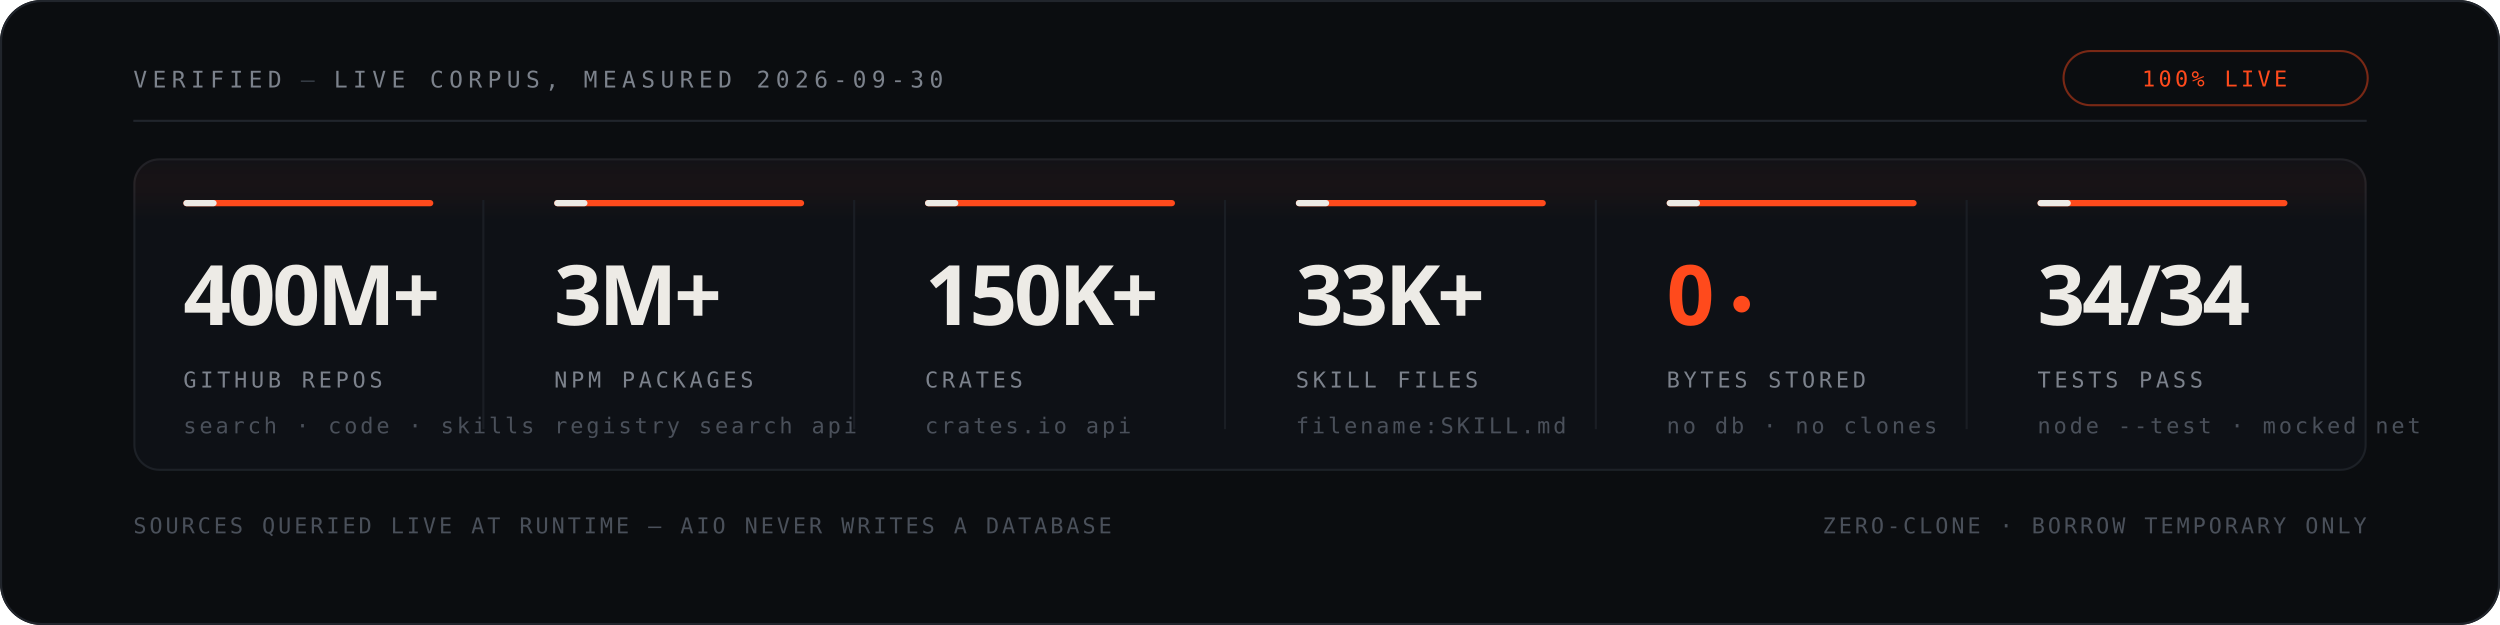
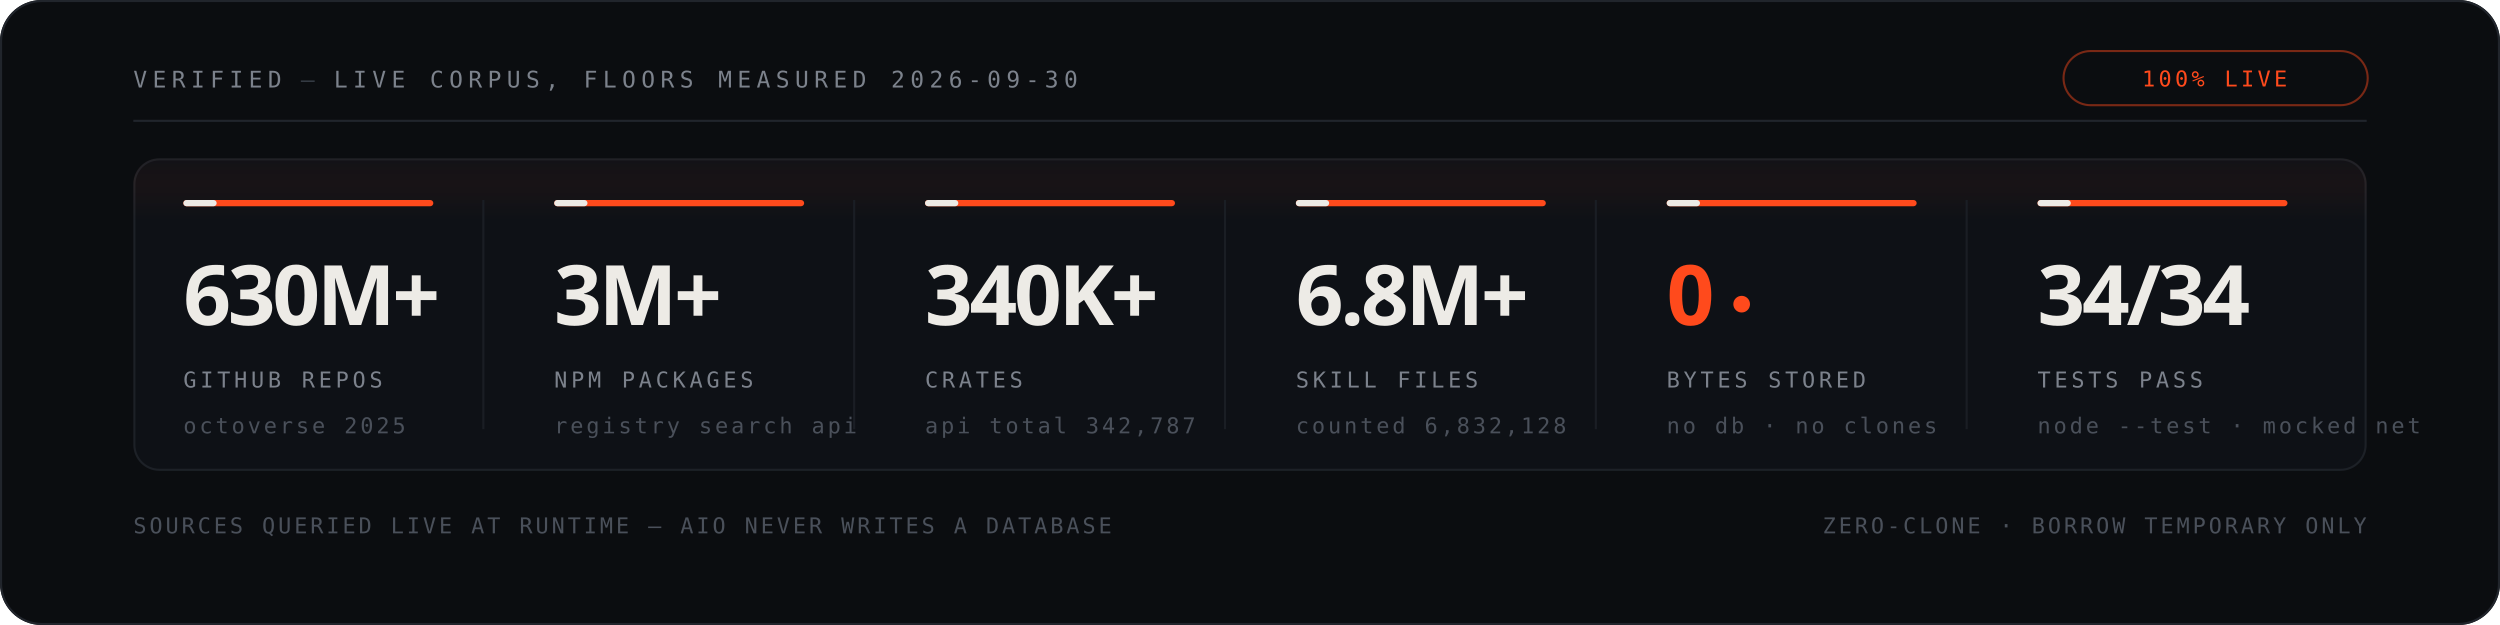
- <svg xmlns="http://www.w3.org/2000/svg" viewBox="0 0 1200 300" role="img" aria-label="aio live stats: 400M+ github repos, 3M+ npm packages, 150K+ crates, 33K+ skill files, 0 bytes stored, 34/34 tests pass">
+ <svg xmlns="http://www.w3.org/2000/svg" viewBox="0 0 1200 300" role="img" aria-label="aio live stats: 630M+ github repos (Octoverse 2025), 3M+ npm packages, 340K+ crates (measured 342,787), 6.8M+ skill files (measured 6,832,128), 0 bytes stored, 34/34 tests pass">
  <defs>
    <clipPath id="stripClip">
      <rect x="64" y="76" width="1072" height="150" rx="12" />
    </clipPath>
    <linearGradient id="stripSheen" x1="0" y1="0" x2="0" y2="1">
      <stop offset="0" stop-color="#FF4A1C" stop-opacity="0" />
      <stop offset="0.5" stop-color="#FF4A1C" stop-opacity="0.045" />
      <stop offset="1" stop-color="#FF4A1C" stop-opacity="0" />
    </linearGradient>
    <style>
      .disp{font-family:ui-sans-serif,system-ui,"Segoe UI Variable Display","Segoe UI",sans-serif;font-weight:800;fill:#EDEBE6}
      .mono{font-family:ui-monospace,"Cascadia Mono","SF Mono",Consolas,monospace}
      .eyebrow{font-size:11px;letter-spacing:2.6px;fill:#7C828C}
      .lbl{font-size:10.5px;letter-spacing:1.8px;fill:#7C828C}
      .micro{font-size:10.5px;letter-spacing:1.4px;fill:#4A505A}
      .acc{fill:#FF4A1C}
      .g{transform-box:fill-box;transform-origin:0 50%}
      .c{transform-box:fill-box;transform-origin:50% 50%}
      @keyframes grow{from{transform:scaleX(0)}to{transform:scaleX(1)}}
      @keyframes rise{from{opacity:0;transform:translateY(14px)}to{opacity:1;transform:none}}
      @keyframes fadeIn{from{opacity:0}to{opacity:1}}
      .gw{animation:grow .9s cubic-bezier(.32,.72,0,1) both}
      .rv{transform-box:fill-box;transform-origin:50% 100%;animation:rise .75s cubic-bezier(.32,.72,0,1) both}
      .fd{animation:fadeIn .8s cubic-bezier(.32,.72,0,1) both}
      @media (prefers-reduced-motion:reduce){.gw,.rv,.fd{animation:none}}
    </style>
  </defs>
  <rect width="1200" height="300" rx="20" fill="#0B0D10" />
  <rect x="0.5" y="0.5" width="1199" height="299" rx="19.5" fill="none" stroke="#21252C" />
-   <text x="64" y="42" class="mono eyebrow">VERIFIED <tspan fill="#343A43">—</tspan> LIVE CORPUS, MEASURED 2026-09-30</text>
+   <text x="64" y="42" class="mono eyebrow">VERIFIED <tspan fill="#343A43">—</tspan> LIVE CORPUS, FLOORS MEASURED 2026-09-30</text>
  <g class="fd" style="animation-delay:.6s">
    <rect x="990.5" y="24.5" width="146" height="26" rx="13" fill="none" stroke="#FF4A1C" stroke-opacity="0.45">
      <animate attributeName="stroke-opacity" values="0.45;0.15;0.45" dur="3.2s" repeatCount="indefinite" />
    </rect>
    <text x="1063" y="41.5" text-anchor="middle" class="mono" font-size="10.5" letter-spacing="1.6" fill="#FF4A1C">100% LIVE</text>
  </g>
  <line x1="64" y1="58" x2="1136" y2="58" stroke="#21252C" class="gw" style="animation-delay:.15s" />
  <rect x="64.5" y="76.5" width="1071" height="149" rx="12" fill="#0E1116" stroke="#1D2127" class="fd" style="animation-delay:.35s" />
  <g clip-path="url(#stripClip)">
    <rect x="64" y="70" width="1072" height="36" fill="url(#stripSheen)">
      <animate attributeName="y" values="70;226;70" dur="5.8s" begin="1.8s" repeatCount="indefinite" calcMode="spline" keyTimes="0;0.5;1" keySplines="0.45 0 0.55 1;0.45 0 0.55 1" />
    </rect>
  </g>
  <g stroke="#1A1E24" class="fd" style="animation-delay:.5s">
    <line x1="232" y1="96" x2="232" y2="206" />
    <line x1="410" y1="96" x2="410" y2="206" />
    <line x1="588" y1="96" x2="588" y2="206" />
    <line x1="766" y1="96" x2="766" y2="206" />
    <line x1="944" y1="96" x2="944" y2="206" />
  </g>
  <g>
    <rect x="88" y="96" width="120" height="3" rx="1.5" fill="#FF4A1C" class="gw" style="animation-delay:.4s" />
    <rect x="88" y="96" width="16" height="3" rx="1.5" fill="#EDEBE6">
      <animate attributeName="x" values="88;192;88" dur="3.4s" begin="1.6s" repeatCount="indefinite" calcMode="spline" keyTimes="0;0.5;1" keySplines="0.45 0 0.55 1;0.45 0 0.55 1" />
    </rect>
-     <text x="88" y="156" class="disp rv" font-size="40" letter-spacing="-1.5" style="animation-delay:.5s">400M+</text>
+     <text x="88" y="156" class="disp rv" font-size="40" letter-spacing="-1.5" style="animation-delay:.5s">630M+</text>
    <text x="88" y="186" class="mono lbl rv" style="animation-delay:.58s">GITHUB REPOS</text>
-     <text x="88" y="208" class="mono micro rv" style="animation-delay:.66s">search · code · skills</text>
+     <text x="88" y="208" class="mono micro rv" style="animation-delay:.66s">octoverse 2025</text>
  </g>
  <g>
    <rect x="266" y="96" width="120" height="3" rx="1.5" fill="#FF4A1C" class="gw" style="animation-delay:.52s" />
    <rect x="266" y="96" width="16" height="3" rx="1.5" fill="#EDEBE6">
      <animate attributeName="x" values="266;370;266" dur="3.4s" begin="2s" repeatCount="indefinite" calcMode="spline" keyTimes="0;0.5;1" keySplines="0.45 0 0.55 1;0.45 0 0.55 1" />
    </rect>
    <text x="266" y="156" class="disp rv" font-size="40" letter-spacing="-1.5" style="animation-delay:.62s">3M+</text>
    <text x="266" y="186" class="mono lbl rv" style="animation-delay:.7s">NPM PACKAGES</text>
    <text x="266" y="208" class="mono micro rv" style="animation-delay:.78s">registry search api</text>
  </g>
  <g>
    <rect x="444" y="96" width="120" height="3" rx="1.5" fill="#FF4A1C" class="gw" style="animation-delay:.64s" />
    <rect x="444" y="96" width="16" height="3" rx="1.5" fill="#EDEBE6">
      <animate attributeName="x" values="444;548;444" dur="3.4s" begin="2.4s" repeatCount="indefinite" calcMode="spline" keyTimes="0;0.5;1" keySplines="0.45 0 0.55 1;0.45 0 0.55 1" />
    </rect>
-     <text x="444" y="156" class="disp rv" font-size="40" letter-spacing="-1.5" style="animation-delay:.74s">150K+</text>
+     <text x="444" y="156" class="disp rv" font-size="40" letter-spacing="-1.5" style="animation-delay:.74s">340K+</text>
    <text x="444" y="186" class="mono lbl rv" style="animation-delay:.82s">CRATES</text>
-     <text x="444" y="208" class="mono micro rv" style="animation-delay:.9s">crates.io api</text>
+     <text x="444" y="208" class="mono micro rv" style="animation-delay:.9s">api total 342,787</text>
  </g>
  <g>
    <rect x="622" y="96" width="120" height="3" rx="1.5" fill="#FF4A1C" class="gw" style="animation-delay:.76s" />
    <rect x="622" y="96" width="16" height="3" rx="1.5" fill="#EDEBE6">
      <animate attributeName="x" values="622;726;622" dur="3.4s" begin="2.8s" repeatCount="indefinite" calcMode="spline" keyTimes="0;0.5;1" keySplines="0.45 0 0.55 1;0.45 0 0.55 1" />
    </rect>
-     <text x="622" y="156" class="disp rv" font-size="40" letter-spacing="-1.5" style="animation-delay:.86s">33K+</text>
+     <text x="622" y="156" class="disp rv" font-size="40" letter-spacing="-1.5" style="animation-delay:.86s">6.8M+</text>
    <text x="622" y="186" class="mono lbl rv" style="animation-delay:.94s">SKILL FILES</text>
-     <text x="622" y="208" class="mono micro rv" style="animation-delay:1.02s">filename:SKILL.md</text>
+     <text x="622" y="208" class="mono micro rv" style="animation-delay:1.02s">counted 6,832,128</text>
  </g>
  <g>
    <rect x="800" y="96" width="120" height="3" rx="1.5" fill="#FF4A1C" class="gw" style="animation-delay:.88s" />
    <rect x="800" y="96" width="16" height="3" rx="1.5" fill="#EDEBE6">
      <animate attributeName="x" values="800;904;800" dur="3.4s" begin="3.2s" repeatCount="indefinite" calcMode="spline" keyTimes="0;0.5;1" keySplines="0.45 0 0.55 1;0.45 0 0.55 1" />
    </rect>
    <text x="800" y="156" class="disp acc rv" font-size="40" letter-spacing="-1.5" style="animation-delay:.98s">0</text>
    <circle cx="836" cy="146" r="4" fill="#FF4A1C">
      <animate attributeName="opacity" values="1;0.2;1" dur="2.2s" repeatCount="indefinite" />
    </circle>
    <text x="800" y="186" class="mono lbl rv" style="animation-delay:1.06s">BYTES STORED</text>
    <text x="800" y="208" class="mono micro rv" style="animation-delay:1.14s">no db · no clones</text>
  </g>
  <g>
    <rect x="978" y="96" width="120" height="3" rx="1.5" fill="#FF4A1C" class="gw" style="animation-delay:1s" />
    <rect x="978" y="96" width="16" height="3" rx="1.5" fill="#EDEBE6">
      <animate attributeName="x" values="978;1082;978" dur="3.4s" begin="3.6s" repeatCount="indefinite" calcMode="spline" keyTimes="0;0.5;1" keySplines="0.45 0 0.55 1;0.45 0 0.55 1" />
    </rect>
    <text x="978" y="156" class="disp rv" font-size="40" letter-spacing="-1.5" style="animation-delay:1.1s">34/34</text>
    <text x="978" y="186" class="mono lbl rv" style="animation-delay:1.18s">TESTS PASS</text>
    <text x="978" y="208" class="mono micro rv" style="animation-delay:1.26s">node --test · mocked net</text>
  </g>
  <text x="64" y="256" class="mono micro fd" style="animation-delay:1.3s">SOURCES QUERIED LIVE AT RUNTIME — AIO NEVER WRITES A DATABASE</text>
  <text x="1136" y="256" text-anchor="end" class="mono micro fd" style="animation-delay:1.3s">ZERO-CLONE · BORROW TEMPORARY ONLY</text>
</svg>
